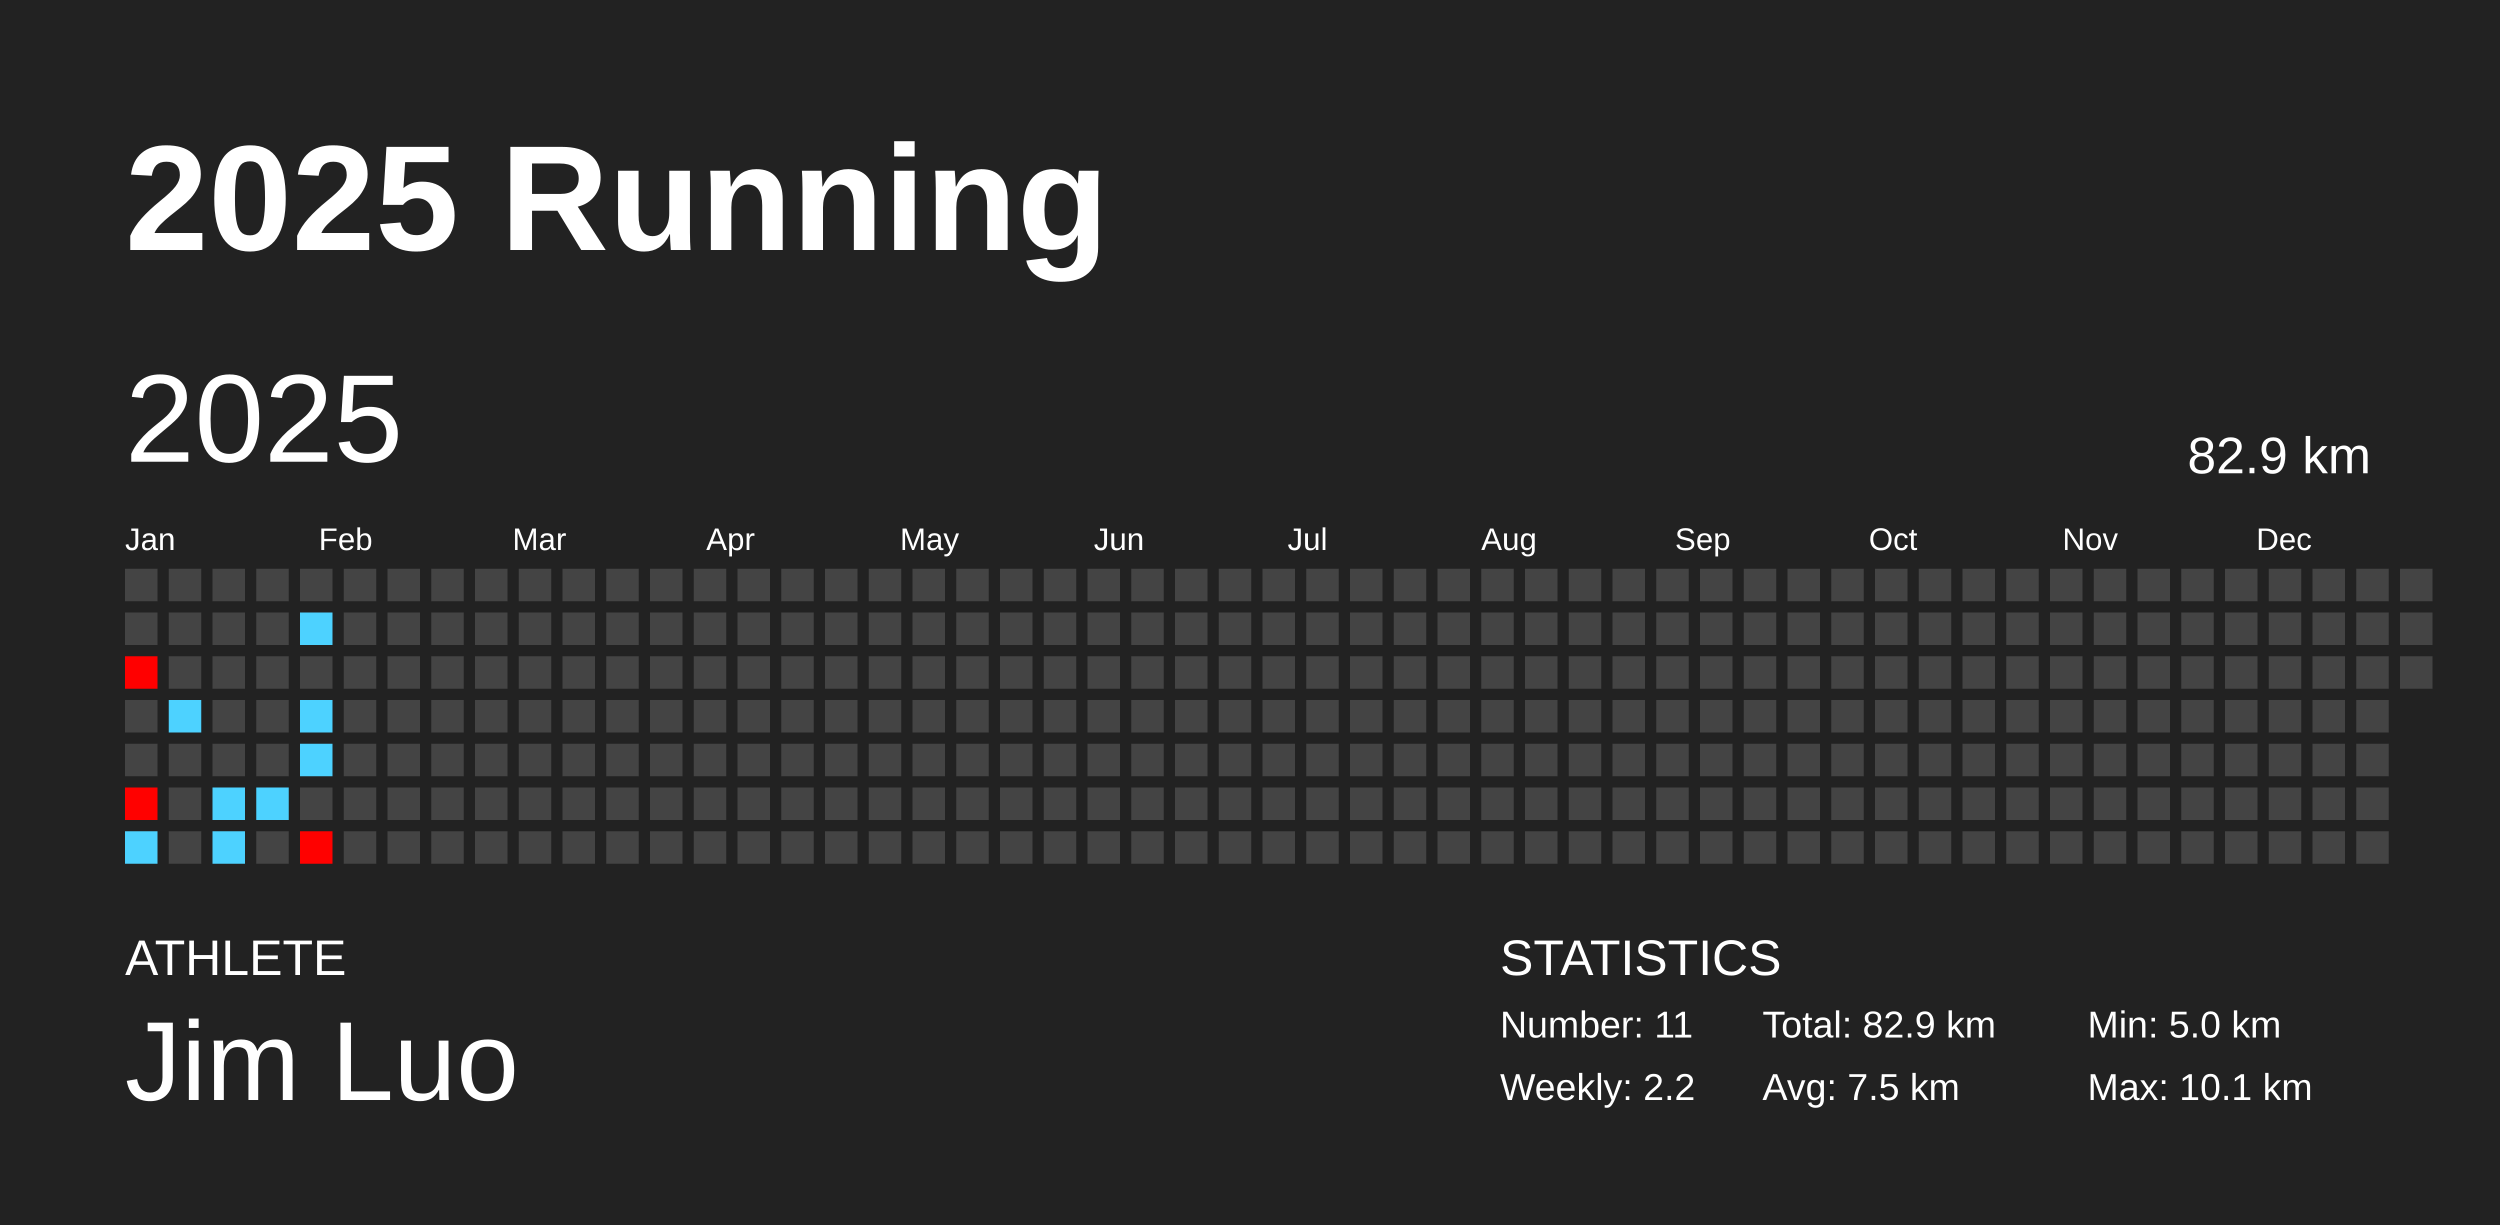
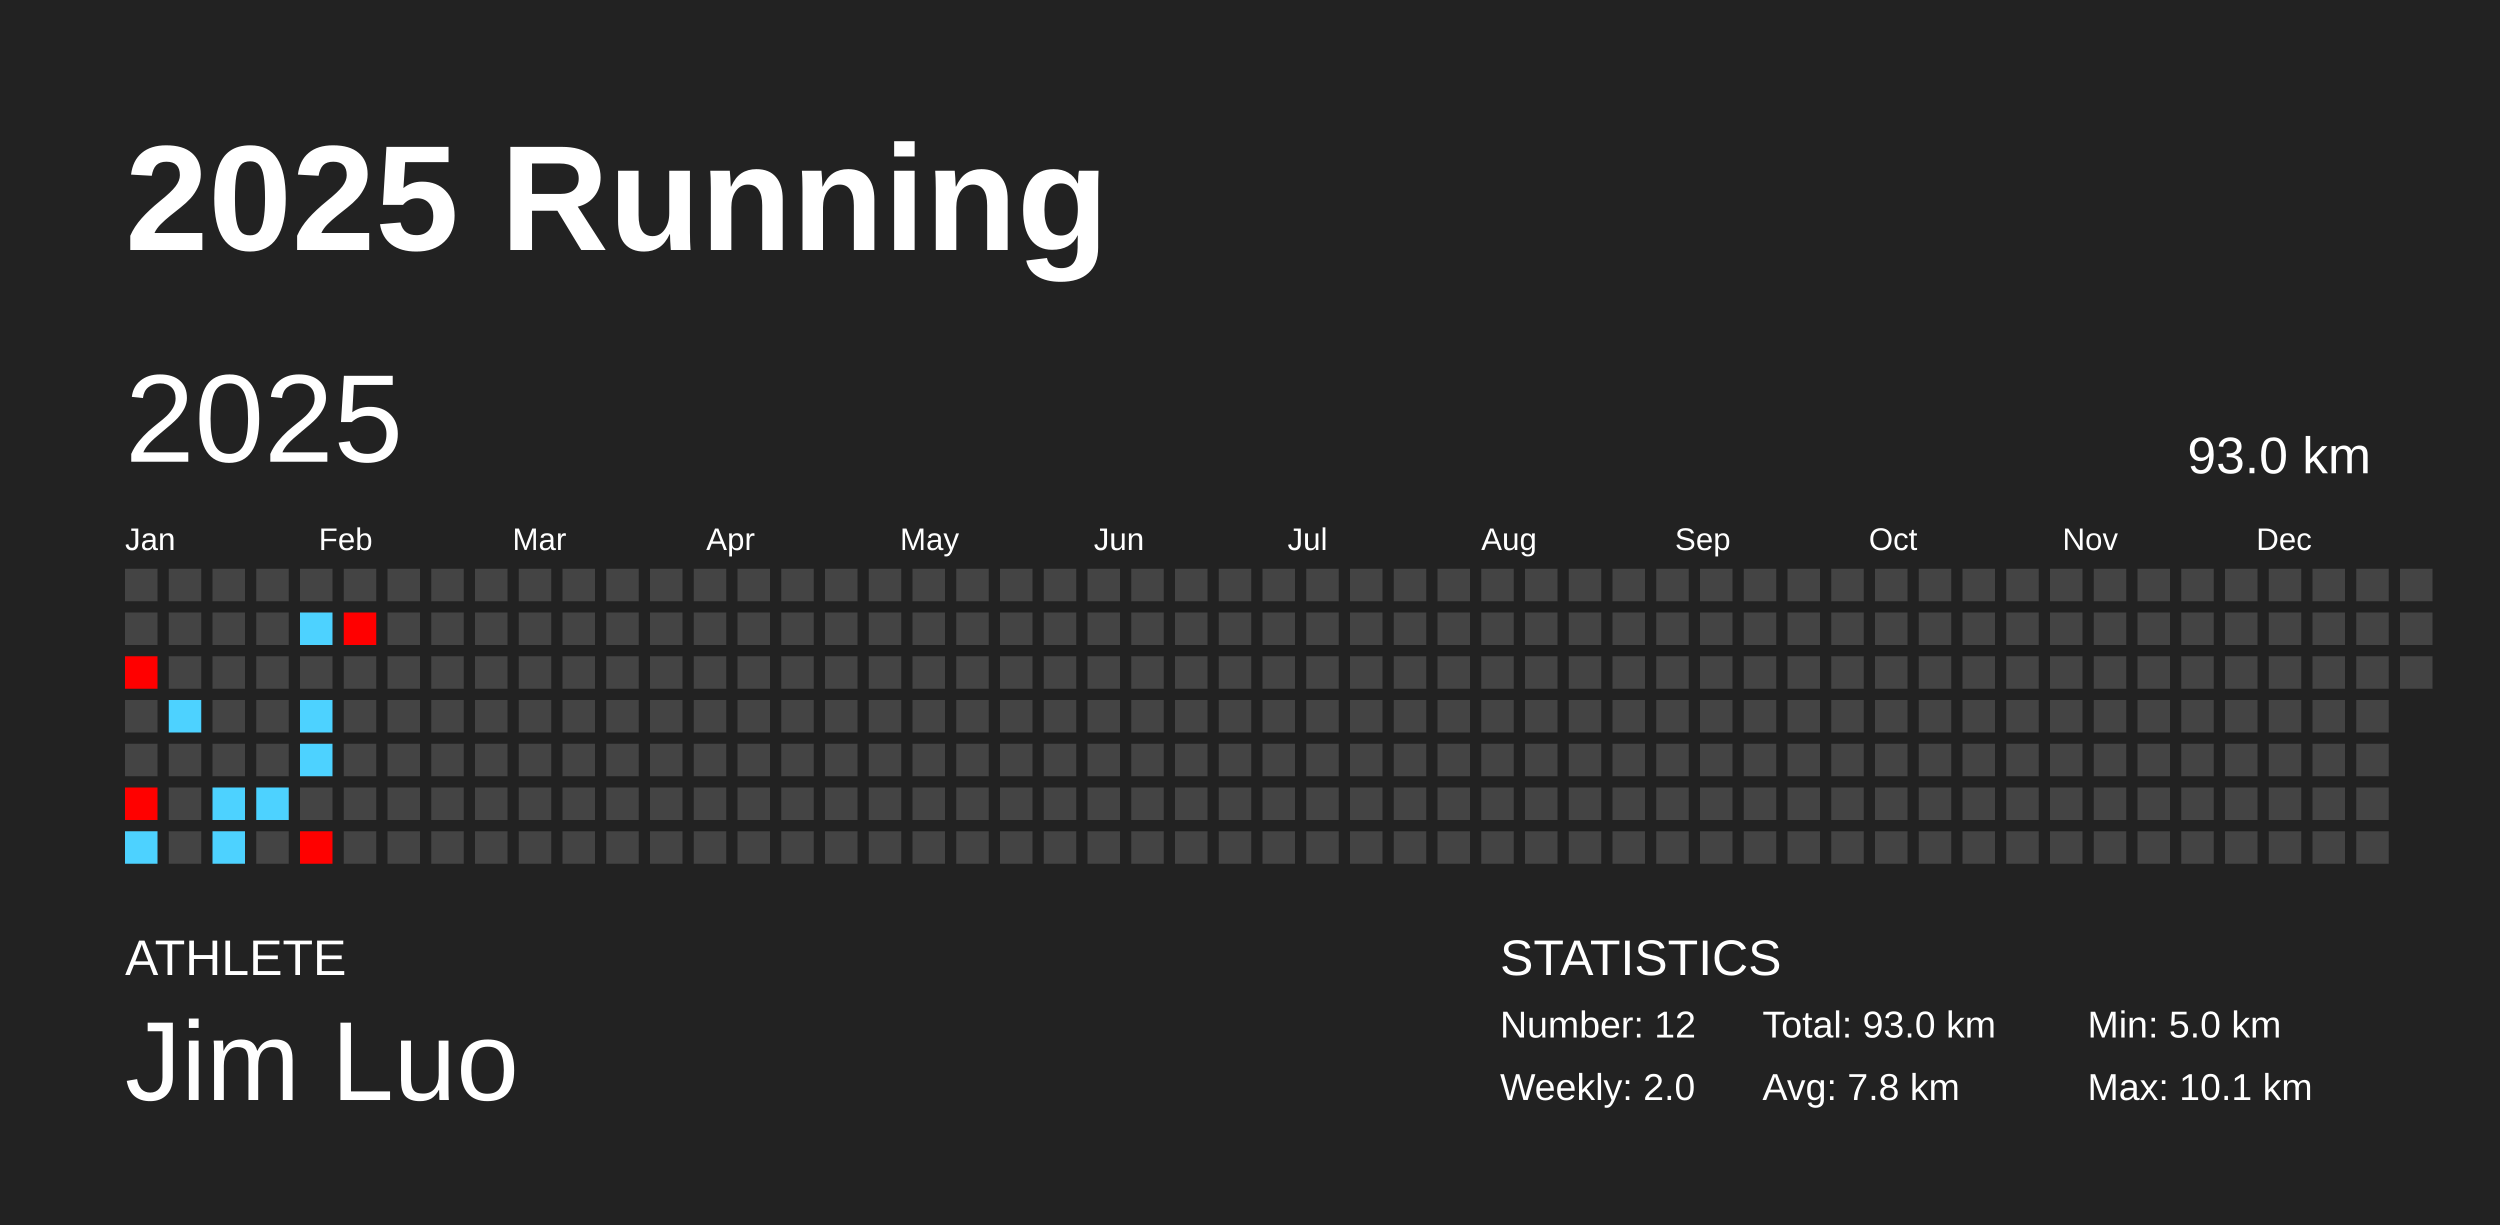
<svg xmlns="http://www.w3.org/2000/svg" baseProfile="full" height="98mm" version="1.1" viewBox="0,0,200,98" width="200mm">
  <defs />
  <rect fill="#222222" height="98" width="200" x="0" y="0" />
  <text fill="#FFFFFF" style="font-size:12px; font-family:Arial; font-weight:bold;" x="10" y="20">2025 Running</text>
  <text fill="#FFFFFF" style="font-size:4px; font-family:Arial" x="10" y="78">ATHLETE</text>
  <text fill="#FFFFFF" style="font-size:9px; font-family:Arial" x="10" y="88">Jim Luo</text>
  <text fill="#FFFFFF" style="font-size:4px; font-family:Arial" x="120" y="78">STATISTICS</text>
-   <text fill="#FFFFFF" style="font-size:3px; font-family:Arial" x="120" y="83">Number: 11</text>
-   <text fill="#FFFFFF" style="font-size:3px; font-family:Arial" x="120" y="88">Weekly: 2.2</text>
-   <text fill="#FFFFFF" style="font-size:3px; font-family:Arial" x="141" y="83">Total: 82.9 km</text>
-   <text fill="#FFFFFF" style="font-size:3px; font-family:Arial" x="141" y="88">Avg: 7.5 km</text>
+   <text fill="#FFFFFF" style="font-size:3px; font-family:Arial" x="120" y="83">Number: 12</text>
+   <text fill="#FFFFFF" style="font-size:3px; font-family:Arial" x="120" y="88">Weekly: 2.0</text>
+   <text fill="#FFFFFF" style="font-size:3px; font-family:Arial" x="141" y="83">Total: 93.0 km</text>
+   <text fill="#FFFFFF" style="font-size:3px; font-family:Arial" x="141" y="88">Avg: 7.8 km</text>
  <text fill="#FFFFFF" style="font-size:3px; font-family:Arial" x="167" y="83">Min: 5.0 km</text>
  <text fill="#FFFFFF" style="font-size:3px; font-family:Arial" x="167" y="88">Max: 10.1 km</text>
  <text dominant-baseline="hanging" fill="#FFFFFF" style="font-size:10.0px; font-family:Arial;" x="10" y="30">2025</text>
-   <text dominant-baseline="hanging" fill="#FFFFFF" style="font-size:4.125px; font-family:Arial;" x="175" y="35">82.9 km</text>
+   <text dominant-baseline="hanging" fill="#FFFFFF" style="font-size:4.125px; font-family:Arial;" x="175" y="35">93.0 km</text>
  <text fill="#FFFFFF" style="font-size:2.5px; font-family:Arial" x="10.0" y="44">Jan</text>
  <text fill="#FFFFFF" style="font-size:2.5px; font-family:Arial" x="25.5" y="44">Feb</text>
  <text fill="#FFFFFF" style="font-size:2.5px; font-family:Arial" x="41.0" y="44">Mar</text>
  <text fill="#FFFFFF" style="font-size:2.5px; font-family:Arial" x="56.5" y="44">Apr</text>
  <text fill="#FFFFFF" style="font-size:2.5px; font-family:Arial" x="72.0" y="44">May</text>
  <text fill="#FFFFFF" style="font-size:2.5px; font-family:Arial" x="87.5" y="44">Jun</text>
  <text fill="#FFFFFF" style="font-size:2.5px; font-family:Arial" x="103.0" y="44">Jul</text>
  <text fill="#FFFFFF" style="font-size:2.5px; font-family:Arial" x="118.5" y="44">Aug</text>
  <text fill="#FFFFFF" style="font-size:2.5px; font-family:Arial" x="134.0" y="44">Sep</text>
  <text fill="#FFFFFF" style="font-size:2.5px; font-family:Arial" x="149.5" y="44">Oct</text>
  <text fill="#FFFFFF" style="font-size:2.5px; font-family:Arial" x="165.0" y="44">Nov</text>
  <text fill="#FFFFFF" style="font-size:2.5px; font-family:Arial" x="180.5" y="44">Dec</text>
  <rect fill="#444444" height="2.6" width="2.6" x="10.0" y="45.5" />
  <rect fill="#444444" height="2.6" width="2.6" x="10.0" y="49.0" />
  <rect fill="#ff0000" height="2.6" width="2.6" x="10.0" y="52.5" />
  <rect fill="#444444" height="2.6" width="2.6" x="10.0" y="56.0" />
  <rect fill="#444444" height="2.6" width="2.6" x="10.0" y="59.5" />
  <rect fill="#ff0100" height="2.6" width="2.6" x="10.0" y="63.0" />
  <rect fill="#4dd2ff" height="2.6" width="2.6" x="10.0" y="66.5" />
  <rect fill="#444444" height="2.6" width="2.6" x="13.5" y="45.5" />
  <rect fill="#444444" height="2.6" width="2.6" x="13.5" y="49.0" />
  <rect fill="#444444" height="2.6" width="2.6" x="13.5" y="52.5" />
  <rect fill="#4dd2ff" height="2.6" width="2.6" x="13.5" y="56.0" />
  <rect fill="#444444" height="2.6" width="2.6" x="13.5" y="59.5" />
  <rect fill="#444444" height="2.6" width="2.6" x="13.5" y="63.0" />
  <rect fill="#444444" height="2.6" width="2.6" x="13.5" y="66.5" />
  <rect fill="#444444" height="2.6" width="2.6" x="17.0" y="45.5" />
  <rect fill="#444444" height="2.6" width="2.6" x="17.0" y="49.0" />
  <rect fill="#444444" height="2.6" width="2.6" x="17.0" y="52.5" />
  <rect fill="#444444" height="2.6" width="2.6" x="17.0" y="56.0" />
  <rect fill="#444444" height="2.6" width="2.6" x="17.0" y="59.5" />
  <rect fill="#4dd2ff" height="2.6" width="2.6" x="17.0" y="63.0" />
  <rect fill="#4dd2ff" height="2.6" width="2.6" x="17.0" y="66.5" />
  <rect fill="#444444" height="2.6" width="2.6" x="20.5" y="45.5" />
  <rect fill="#444444" height="2.6" width="2.6" x="20.5" y="49.0" />
  <rect fill="#444444" height="2.6" width="2.6" x="20.5" y="52.5" />
  <rect fill="#444444" height="2.6" width="2.6" x="20.5" y="56.0" />
  <rect fill="#444444" height="2.6" width="2.6" x="20.5" y="59.5" />
  <rect fill="#4dd2ff" height="2.6" width="2.6" x="20.5" y="63.0" />
  <rect fill="#444444" height="2.6" width="2.6" x="20.5" y="66.5" />
  <rect fill="#444444" height="2.6" width="2.6" x="24.0" y="45.5" />
  <rect fill="#4dd2ff" height="2.6" width="2.6" x="24.0" y="49.0" />
  <rect fill="#444444" height="2.6" width="2.6" x="24.0" y="52.5" />
  <rect fill="#4dd2ff" height="2.6" width="2.6" x="24.0" y="56.0" />
  <rect fill="#4dd2ff" height="2.6" width="2.6" x="24.0" y="59.5" />
  <rect fill="#444444" height="2.6" width="2.6" x="24.0" y="63.0" />
  <rect fill="#ff0100" height="2.6" width="2.6" x="24.0" y="66.5" />
  <rect fill="#444444" height="2.6" width="2.6" x="27.5" y="45.5" />
-   <rect fill="#444444" height="2.6" width="2.6" x="27.5" y="49.0" />
+   <rect fill="#ff0000" height="2.6" width="2.6" x="27.5" y="49.0" />
  <rect fill="#444444" height="2.6" width="2.6" x="27.5" y="52.5" />
  <rect fill="#444444" height="2.6" width="2.6" x="27.5" y="56.0" />
  <rect fill="#444444" height="2.6" width="2.6" x="27.5" y="59.5" />
  <rect fill="#444444" height="2.6" width="2.6" x="27.5" y="63.0" />
  <rect fill="#444444" height="2.6" width="2.6" x="27.5" y="66.5" />
  <rect fill="#444444" height="2.6" width="2.6" x="31.0" y="45.5" />
  <rect fill="#444444" height="2.6" width="2.6" x="31.0" y="49.0" />
  <rect fill="#444444" height="2.6" width="2.6" x="31.0" y="52.5" />
  <rect fill="#444444" height="2.6" width="2.6" x="31.0" y="56.0" />
  <rect fill="#444444" height="2.6" width="2.6" x="31.0" y="59.5" />
  <rect fill="#444444" height="2.6" width="2.6" x="31.0" y="63.0" />
  <rect fill="#444444" height="2.6" width="2.6" x="31.0" y="66.5" />
  <rect fill="#444444" height="2.6" width="2.6" x="34.5" y="45.5" />
  <rect fill="#444444" height="2.6" width="2.6" x="34.5" y="49.0" />
  <rect fill="#444444" height="2.6" width="2.6" x="34.5" y="52.5" />
  <rect fill="#444444" height="2.6" width="2.6" x="34.5" y="56.0" />
  <rect fill="#444444" height="2.6" width="2.6" x="34.5" y="59.5" />
  <rect fill="#444444" height="2.6" width="2.6" x="34.5" y="63.0" />
  <rect fill="#444444" height="2.6" width="2.6" x="34.5" y="66.5" />
  <rect fill="#444444" height="2.6" width="2.6" x="38.0" y="45.5" />
  <rect fill="#444444" height="2.6" width="2.6" x="38.0" y="49.0" />
  <rect fill="#444444" height="2.6" width="2.6" x="38.0" y="52.5" />
  <rect fill="#444444" height="2.6" width="2.6" x="38.0" y="56.0" />
  <rect fill="#444444" height="2.6" width="2.6" x="38.0" y="59.5" />
  <rect fill="#444444" height="2.6" width="2.6" x="38.0" y="63.0" />
  <rect fill="#444444" height="2.6" width="2.6" x="38.0" y="66.5" />
  <rect fill="#444444" height="2.6" width="2.6" x="41.5" y="45.5" />
  <rect fill="#444444" height="2.6" width="2.6" x="41.5" y="49.0" />
  <rect fill="#444444" height="2.6" width="2.6" x="41.5" y="52.5" />
  <rect fill="#444444" height="2.6" width="2.6" x="41.5" y="56.0" />
  <rect fill="#444444" height="2.6" width="2.6" x="41.5" y="59.5" />
  <rect fill="#444444" height="2.6" width="2.6" x="41.5" y="63.0" />
  <rect fill="#444444" height="2.6" width="2.6" x="41.5" y="66.5" />
  <rect fill="#444444" height="2.6" width="2.6" x="45.0" y="45.5" />
  <rect fill="#444444" height="2.6" width="2.6" x="45.0" y="49.0" />
  <rect fill="#444444" height="2.6" width="2.6" x="45.0" y="52.5" />
  <rect fill="#444444" height="2.6" width="2.6" x="45.0" y="56.0" />
  <rect fill="#444444" height="2.6" width="2.6" x="45.0" y="59.5" />
  <rect fill="#444444" height="2.6" width="2.6" x="45.0" y="63.0" />
  <rect fill="#444444" height="2.6" width="2.6" x="45.0" y="66.5" />
  <rect fill="#444444" height="2.6" width="2.6" x="48.5" y="45.5" />
  <rect fill="#444444" height="2.6" width="2.6" x="48.5" y="49.0" />
  <rect fill="#444444" height="2.6" width="2.6" x="48.5" y="52.5" />
  <rect fill="#444444" height="2.6" width="2.6" x="48.5" y="56.0" />
  <rect fill="#444444" height="2.6" width="2.6" x="48.5" y="59.5" />
  <rect fill="#444444" height="2.6" width="2.6" x="48.5" y="63.0" />
  <rect fill="#444444" height="2.6" width="2.6" x="48.5" y="66.5" />
  <rect fill="#444444" height="2.6" width="2.6" x="52.0" y="45.5" />
  <rect fill="#444444" height="2.6" width="2.6" x="52.0" y="49.0" />
  <rect fill="#444444" height="2.6" width="2.6" x="52.0" y="52.5" />
  <rect fill="#444444" height="2.6" width="2.6" x="52.0" y="56.0" />
  <rect fill="#444444" height="2.6" width="2.6" x="52.0" y="59.5" />
  <rect fill="#444444" height="2.6" width="2.6" x="52.0" y="63.0" />
  <rect fill="#444444" height="2.6" width="2.6" x="52.0" y="66.5" />
  <rect fill="#444444" height="2.6" width="2.6" x="55.5" y="45.5" />
  <rect fill="#444444" height="2.6" width="2.6" x="55.5" y="49.0" />
  <rect fill="#444444" height="2.6" width="2.6" x="55.5" y="52.5" />
  <rect fill="#444444" height="2.6" width="2.6" x="55.5" y="56.0" />
  <rect fill="#444444" height="2.6" width="2.6" x="55.5" y="59.5" />
  <rect fill="#444444" height="2.6" width="2.6" x="55.5" y="63.0" />
  <rect fill="#444444" height="2.6" width="2.6" x="55.5" y="66.5" />
  <rect fill="#444444" height="2.6" width="2.6" x="59.0" y="45.5" />
  <rect fill="#444444" height="2.6" width="2.6" x="59.0" y="49.0" />
  <rect fill="#444444" height="2.6" width="2.6" x="59.0" y="52.5" />
  <rect fill="#444444" height="2.6" width="2.6" x="59.0" y="56.0" />
  <rect fill="#444444" height="2.6" width="2.6" x="59.0" y="59.5" />
  <rect fill="#444444" height="2.6" width="2.6" x="59.0" y="63.0" />
  <rect fill="#444444" height="2.6" width="2.6" x="59.0" y="66.5" />
  <rect fill="#444444" height="2.6" width="2.6" x="62.5" y="45.5" />
  <rect fill="#444444" height="2.6" width="2.6" x="62.5" y="49.0" />
  <rect fill="#444444" height="2.6" width="2.6" x="62.5" y="52.5" />
  <rect fill="#444444" height="2.6" width="2.6" x="62.5" y="56.0" />
  <rect fill="#444444" height="2.6" width="2.6" x="62.5" y="59.5" />
  <rect fill="#444444" height="2.6" width="2.6" x="62.5" y="63.0" />
  <rect fill="#444444" height="2.6" width="2.6" x="62.5" y="66.5" />
  <rect fill="#444444" height="2.6" width="2.6" x="66.0" y="45.5" />
  <rect fill="#444444" height="2.6" width="2.6" x="66.0" y="49.0" />
  <rect fill="#444444" height="2.6" width="2.6" x="66.0" y="52.5" />
  <rect fill="#444444" height="2.6" width="2.6" x="66.0" y="56.0" />
  <rect fill="#444444" height="2.6" width="2.6" x="66.0" y="59.5" />
  <rect fill="#444444" height="2.6" width="2.6" x="66.0" y="63.0" />
  <rect fill="#444444" height="2.6" width="2.6" x="66.0" y="66.5" />
  <rect fill="#444444" height="2.6" width="2.6" x="69.5" y="45.5" />
  <rect fill="#444444" height="2.6" width="2.6" x="69.5" y="49.0" />
  <rect fill="#444444" height="2.6" width="2.6" x="69.5" y="52.5" />
  <rect fill="#444444" height="2.6" width="2.6" x="69.5" y="56.0" />
  <rect fill="#444444" height="2.6" width="2.6" x="69.5" y="59.5" />
  <rect fill="#444444" height="2.6" width="2.6" x="69.5" y="63.0" />
  <rect fill="#444444" height="2.6" width="2.6" x="69.5" y="66.5" />
  <rect fill="#444444" height="2.6" width="2.6" x="73.0" y="45.5" />
  <rect fill="#444444" height="2.6" width="2.6" x="73.0" y="49.0" />
  <rect fill="#444444" height="2.6" width="2.6" x="73.0" y="52.5" />
  <rect fill="#444444" height="2.6" width="2.6" x="73.0" y="56.0" />
  <rect fill="#444444" height="2.6" width="2.6" x="73.0" y="59.5" />
  <rect fill="#444444" height="2.6" width="2.6" x="73.0" y="63.0" />
  <rect fill="#444444" height="2.6" width="2.6" x="73.0" y="66.5" />
  <rect fill="#444444" height="2.6" width="2.6" x="76.5" y="45.5" />
  <rect fill="#444444" height="2.6" width="2.6" x="76.5" y="49.0" />
  <rect fill="#444444" height="2.6" width="2.6" x="76.5" y="52.5" />
  <rect fill="#444444" height="2.6" width="2.6" x="76.5" y="56.0" />
  <rect fill="#444444" height="2.6" width="2.6" x="76.5" y="59.5" />
  <rect fill="#444444" height="2.6" width="2.6" x="76.5" y="63.0" />
  <rect fill="#444444" height="2.6" width="2.6" x="76.5" y="66.5" />
  <rect fill="#444444" height="2.6" width="2.6" x="80.0" y="45.5" />
  <rect fill="#444444" height="2.6" width="2.6" x="80.0" y="49.0" />
  <rect fill="#444444" height="2.6" width="2.6" x="80.0" y="52.5" />
  <rect fill="#444444" height="2.6" width="2.6" x="80.0" y="56.0" />
  <rect fill="#444444" height="2.6" width="2.6" x="80.0" y="59.5" />
  <rect fill="#444444" height="2.6" width="2.6" x="80.0" y="63.0" />
  <rect fill="#444444" height="2.6" width="2.6" x="80.0" y="66.5" />
  <rect fill="#444444" height="2.6" width="2.6" x="83.5" y="45.5" />
  <rect fill="#444444" height="2.6" width="2.6" x="83.5" y="49.0" />
  <rect fill="#444444" height="2.6" width="2.6" x="83.5" y="52.5" />
  <rect fill="#444444" height="2.6" width="2.6" x="83.5" y="56.0" />
  <rect fill="#444444" height="2.6" width="2.6" x="83.5" y="59.5" />
  <rect fill="#444444" height="2.6" width="2.6" x="83.5" y="63.0" />
  <rect fill="#444444" height="2.6" width="2.6" x="83.5" y="66.5" />
  <rect fill="#444444" height="2.6" width="2.6" x="87.0" y="45.5" />
  <rect fill="#444444" height="2.6" width="2.6" x="87.0" y="49.0" />
  <rect fill="#444444" height="2.6" width="2.6" x="87.0" y="52.5" />
  <rect fill="#444444" height="2.6" width="2.6" x="87.0" y="56.0" />
  <rect fill="#444444" height="2.6" width="2.6" x="87.0" y="59.5" />
  <rect fill="#444444" height="2.6" width="2.6" x="87.0" y="63.0" />
  <rect fill="#444444" height="2.6" width="2.6" x="87.0" y="66.5" />
  <rect fill="#444444" height="2.6" width="2.6" x="90.5" y="45.5" />
  <rect fill="#444444" height="2.6" width="2.6" x="90.5" y="49.0" />
  <rect fill="#444444" height="2.6" width="2.6" x="90.5" y="52.5" />
  <rect fill="#444444" height="2.6" width="2.6" x="90.5" y="56.0" />
  <rect fill="#444444" height="2.6" width="2.6" x="90.5" y="59.5" />
  <rect fill="#444444" height="2.6" width="2.6" x="90.5" y="63.0" />
  <rect fill="#444444" height="2.6" width="2.6" x="90.5" y="66.5" />
  <rect fill="#444444" height="2.6" width="2.6" x="94.0" y="45.5" />
  <rect fill="#444444" height="2.6" width="2.6" x="94.0" y="49.0" />
  <rect fill="#444444" height="2.6" width="2.6" x="94.0" y="52.5" />
  <rect fill="#444444" height="2.6" width="2.6" x="94.0" y="56.0" />
  <rect fill="#444444" height="2.6" width="2.6" x="94.0" y="59.5" />
  <rect fill="#444444" height="2.6" width="2.6" x="94.0" y="63.0" />
  <rect fill="#444444" height="2.6" width="2.6" x="94.0" y="66.5" />
  <rect fill="#444444" height="2.6" width="2.6" x="97.5" y="45.5" />
  <rect fill="#444444" height="2.6" width="2.6" x="97.5" y="49.0" />
  <rect fill="#444444" height="2.6" width="2.6" x="97.5" y="52.5" />
  <rect fill="#444444" height="2.6" width="2.6" x="97.5" y="56.0" />
  <rect fill="#444444" height="2.6" width="2.6" x="97.5" y="59.5" />
  <rect fill="#444444" height="2.6" width="2.6" x="97.5" y="63.0" />
  <rect fill="#444444" height="2.6" width="2.6" x="97.5" y="66.5" />
  <rect fill="#444444" height="2.6" width="2.6" x="101.0" y="45.5" />
  <rect fill="#444444" height="2.6" width="2.6" x="101.0" y="49.0" />
  <rect fill="#444444" height="2.6" width="2.6" x="101.0" y="52.5" />
  <rect fill="#444444" height="2.6" width="2.6" x="101.0" y="56.0" />
  <rect fill="#444444" height="2.6" width="2.6" x="101.0" y="59.5" />
  <rect fill="#444444" height="2.6" width="2.6" x="101.0" y="63.0" />
  <rect fill="#444444" height="2.6" width="2.6" x="101.0" y="66.5" />
  <rect fill="#444444" height="2.6" width="2.6" x="104.5" y="45.5" />
  <rect fill="#444444" height="2.6" width="2.6" x="104.5" y="49.0" />
  <rect fill="#444444" height="2.6" width="2.6" x="104.5" y="52.5" />
  <rect fill="#444444" height="2.6" width="2.6" x="104.5" y="56.0" />
  <rect fill="#444444" height="2.6" width="2.6" x="104.5" y="59.5" />
  <rect fill="#444444" height="2.6" width="2.6" x="104.5" y="63.0" />
  <rect fill="#444444" height="2.6" width="2.6" x="104.5" y="66.5" />
  <rect fill="#444444" height="2.6" width="2.6" x="108.0" y="45.5" />
  <rect fill="#444444" height="2.6" width="2.6" x="108.0" y="49.0" />
  <rect fill="#444444" height="2.6" width="2.6" x="108.0" y="52.5" />
  <rect fill="#444444" height="2.6" width="2.6" x="108.0" y="56.0" />
  <rect fill="#444444" height="2.6" width="2.6" x="108.0" y="59.5" />
  <rect fill="#444444" height="2.6" width="2.6" x="108.0" y="63.0" />
  <rect fill="#444444" height="2.6" width="2.6" x="108.0" y="66.5" />
  <rect fill="#444444" height="2.6" width="2.6" x="111.5" y="45.5" />
  <rect fill="#444444" height="2.6" width="2.6" x="111.5" y="49.0" />
  <rect fill="#444444" height="2.6" width="2.6" x="111.5" y="52.5" />
  <rect fill="#444444" height="2.6" width="2.6" x="111.5" y="56.0" />
  <rect fill="#444444" height="2.6" width="2.6" x="111.5" y="59.5" />
  <rect fill="#444444" height="2.6" width="2.6" x="111.5" y="63.0" />
  <rect fill="#444444" height="2.6" width="2.6" x="111.5" y="66.5" />
  <rect fill="#444444" height="2.6" width="2.6" x="115.0" y="45.5" />
  <rect fill="#444444" height="2.6" width="2.6" x="115.0" y="49.0" />
  <rect fill="#444444" height="2.6" width="2.6" x="115.0" y="52.5" />
  <rect fill="#444444" height="2.6" width="2.6" x="115.0" y="56.0" />
  <rect fill="#444444" height="2.6" width="2.6" x="115.0" y="59.5" />
  <rect fill="#444444" height="2.6" width="2.6" x="115.0" y="63.0" />
  <rect fill="#444444" height="2.6" width="2.6" x="115.0" y="66.5" />
  <rect fill="#444444" height="2.6" width="2.6" x="118.5" y="45.5" />
  <rect fill="#444444" height="2.6" width="2.6" x="118.5" y="49.0" />
  <rect fill="#444444" height="2.6" width="2.6" x="118.5" y="52.5" />
  <rect fill="#444444" height="2.6" width="2.6" x="118.5" y="56.0" />
  <rect fill="#444444" height="2.6" width="2.6" x="118.5" y="59.5" />
  <rect fill="#444444" height="2.6" width="2.6" x="118.5" y="63.0" />
  <rect fill="#444444" height="2.6" width="2.6" x="118.5" y="66.5" />
  <rect fill="#444444" height="2.6" width="2.6" x="122.0" y="45.5" />
  <rect fill="#444444" height="2.6" width="2.6" x="122.0" y="49.0" />
  <rect fill="#444444" height="2.6" width="2.6" x="122.0" y="52.5" />
  <rect fill="#444444" height="2.6" width="2.6" x="122.0" y="56.0" />
  <rect fill="#444444" height="2.6" width="2.6" x="122.0" y="59.5" />
  <rect fill="#444444" height="2.6" width="2.6" x="122.0" y="63.0" />
  <rect fill="#444444" height="2.6" width="2.6" x="122.0" y="66.5" />
  <rect fill="#444444" height="2.6" width="2.6" x="125.5" y="45.5" />
  <rect fill="#444444" height="2.6" width="2.6" x="125.5" y="49.0" />
  <rect fill="#444444" height="2.6" width="2.6" x="125.5" y="52.5" />
  <rect fill="#444444" height="2.6" width="2.6" x="125.5" y="56.0" />
  <rect fill="#444444" height="2.6" width="2.6" x="125.5" y="59.5" />
  <rect fill="#444444" height="2.6" width="2.6" x="125.5" y="63.0" />
  <rect fill="#444444" height="2.6" width="2.6" x="125.5" y="66.5" />
  <rect fill="#444444" height="2.6" width="2.6" x="129.0" y="45.5" />
  <rect fill="#444444" height="2.6" width="2.6" x="129.0" y="49.0" />
  <rect fill="#444444" height="2.6" width="2.6" x="129.0" y="52.5" />
  <rect fill="#444444" height="2.6" width="2.6" x="129.0" y="56.0" />
  <rect fill="#444444" height="2.6" width="2.6" x="129.0" y="59.5" />
  <rect fill="#444444" height="2.6" width="2.6" x="129.0" y="63.0" />
  <rect fill="#444444" height="2.6" width="2.6" x="129.0" y="66.5" />
  <rect fill="#444444" height="2.6" width="2.6" x="132.5" y="45.5" />
  <rect fill="#444444" height="2.6" width="2.6" x="132.5" y="49.0" />
  <rect fill="#444444" height="2.6" width="2.6" x="132.5" y="52.5" />
  <rect fill="#444444" height="2.6" width="2.6" x="132.5" y="56.0" />
  <rect fill="#444444" height="2.6" width="2.6" x="132.5" y="59.5" />
  <rect fill="#444444" height="2.6" width="2.6" x="132.5" y="63.0" />
  <rect fill="#444444" height="2.6" width="2.6" x="132.5" y="66.5" />
  <rect fill="#444444" height="2.6" width="2.6" x="136.0" y="45.5" />
  <rect fill="#444444" height="2.6" width="2.6" x="136.0" y="49.0" />
  <rect fill="#444444" height="2.6" width="2.6" x="136.0" y="52.5" />
  <rect fill="#444444" height="2.6" width="2.6" x="136.0" y="56.0" />
  <rect fill="#444444" height="2.6" width="2.6" x="136.0" y="59.5" />
  <rect fill="#444444" height="2.6" width="2.6" x="136.0" y="63.0" />
  <rect fill="#444444" height="2.6" width="2.6" x="136.0" y="66.5" />
  <rect fill="#444444" height="2.6" width="2.6" x="139.5" y="45.5" />
  <rect fill="#444444" height="2.6" width="2.6" x="139.5" y="49.0" />
  <rect fill="#444444" height="2.6" width="2.6" x="139.5" y="52.5" />
  <rect fill="#444444" height="2.6" width="2.6" x="139.5" y="56.0" />
  <rect fill="#444444" height="2.6" width="2.6" x="139.5" y="59.5" />
  <rect fill="#444444" height="2.6" width="2.6" x="139.5" y="63.0" />
  <rect fill="#444444" height="2.6" width="2.6" x="139.5" y="66.5" />
  <rect fill="#444444" height="2.6" width="2.6" x="143.0" y="45.5" />
  <rect fill="#444444" height="2.6" width="2.6" x="143.0" y="49.0" />
  <rect fill="#444444" height="2.6" width="2.6" x="143.0" y="52.5" />
  <rect fill="#444444" height="2.6" width="2.6" x="143.0" y="56.0" />
  <rect fill="#444444" height="2.6" width="2.6" x="143.0" y="59.5" />
  <rect fill="#444444" height="2.6" width="2.6" x="143.0" y="63.0" />
  <rect fill="#444444" height="2.6" width="2.6" x="143.0" y="66.5" />
  <rect fill="#444444" height="2.6" width="2.6" x="146.5" y="45.5" />
  <rect fill="#444444" height="2.6" width="2.6" x="146.5" y="49.0" />
  <rect fill="#444444" height="2.6" width="2.6" x="146.5" y="52.5" />
  <rect fill="#444444" height="2.6" width="2.6" x="146.5" y="56.0" />
  <rect fill="#444444" height="2.6" width="2.6" x="146.5" y="59.5" />
  <rect fill="#444444" height="2.6" width="2.6" x="146.5" y="63.0" />
  <rect fill="#444444" height="2.6" width="2.6" x="146.5" y="66.5" />
  <rect fill="#444444" height="2.6" width="2.6" x="150.0" y="45.5" />
  <rect fill="#444444" height="2.6" width="2.6" x="150.0" y="49.0" />
  <rect fill="#444444" height="2.6" width="2.6" x="150.0" y="52.5" />
  <rect fill="#444444" height="2.6" width="2.6" x="150.0" y="56.0" />
  <rect fill="#444444" height="2.6" width="2.6" x="150.0" y="59.5" />
  <rect fill="#444444" height="2.6" width="2.6" x="150.0" y="63.0" />
  <rect fill="#444444" height="2.6" width="2.6" x="150.0" y="66.5" />
  <rect fill="#444444" height="2.6" width="2.6" x="153.5" y="45.5" />
  <rect fill="#444444" height="2.6" width="2.6" x="153.5" y="49.0" />
  <rect fill="#444444" height="2.6" width="2.6" x="153.5" y="52.5" />
  <rect fill="#444444" height="2.6" width="2.6" x="153.5" y="56.0" />
  <rect fill="#444444" height="2.6" width="2.6" x="153.5" y="59.5" />
  <rect fill="#444444" height="2.6" width="2.6" x="153.5" y="63.0" />
  <rect fill="#444444" height="2.6" width="2.6" x="153.5" y="66.5" />
  <rect fill="#444444" height="2.6" width="2.6" x="157.0" y="45.5" />
  <rect fill="#444444" height="2.6" width="2.6" x="157.0" y="49.0" />
  <rect fill="#444444" height="2.6" width="2.6" x="157.0" y="52.5" />
  <rect fill="#444444" height="2.6" width="2.6" x="157.0" y="56.0" />
  <rect fill="#444444" height="2.6" width="2.6" x="157.0" y="59.5" />
  <rect fill="#444444" height="2.6" width="2.6" x="157.0" y="63.0" />
  <rect fill="#444444" height="2.6" width="2.6" x="157.0" y="66.5" />
  <rect fill="#444444" height="2.6" width="2.6" x="160.5" y="45.5" />
  <rect fill="#444444" height="2.6" width="2.6" x="160.5" y="49.0" />
  <rect fill="#444444" height="2.6" width="2.6" x="160.5" y="52.5" />
  <rect fill="#444444" height="2.6" width="2.6" x="160.5" y="56.0" />
  <rect fill="#444444" height="2.6" width="2.6" x="160.5" y="59.5" />
  <rect fill="#444444" height="2.6" width="2.6" x="160.5" y="63.0" />
  <rect fill="#444444" height="2.6" width="2.6" x="160.5" y="66.5" />
  <rect fill="#444444" height="2.6" width="2.6" x="164.0" y="45.5" />
  <rect fill="#444444" height="2.6" width="2.6" x="164.0" y="49.0" />
  <rect fill="#444444" height="2.6" width="2.6" x="164.0" y="52.5" />
  <rect fill="#444444" height="2.6" width="2.6" x="164.0" y="56.0" />
  <rect fill="#444444" height="2.6" width="2.6" x="164.0" y="59.5" />
  <rect fill="#444444" height="2.6" width="2.6" x="164.0" y="63.0" />
  <rect fill="#444444" height="2.6" width="2.6" x="164.0" y="66.5" />
  <rect fill="#444444" height="2.6" width="2.6" x="167.5" y="45.5" />
  <rect fill="#444444" height="2.6" width="2.6" x="167.5" y="49.0" />
  <rect fill="#444444" height="2.6" width="2.6" x="167.5" y="52.5" />
  <rect fill="#444444" height="2.6" width="2.6" x="167.5" y="56.0" />
  <rect fill="#444444" height="2.6" width="2.6" x="167.5" y="59.5" />
  <rect fill="#444444" height="2.6" width="2.6" x="167.5" y="63.0" />
  <rect fill="#444444" height="2.6" width="2.6" x="167.5" y="66.5" />
  <rect fill="#444444" height="2.6" width="2.6" x="171.0" y="45.5" />
  <rect fill="#444444" height="2.6" width="2.6" x="171.0" y="49.0" />
  <rect fill="#444444" height="2.6" width="2.6" x="171.0" y="52.5" />
  <rect fill="#444444" height="2.6" width="2.6" x="171.0" y="56.0" />
  <rect fill="#444444" height="2.6" width="2.6" x="171.0" y="59.5" />
  <rect fill="#444444" height="2.6" width="2.6" x="171.0" y="63.0" />
  <rect fill="#444444" height="2.6" width="2.6" x="171.0" y="66.5" />
  <rect fill="#444444" height="2.6" width="2.6" x="174.5" y="45.5" />
  <rect fill="#444444" height="2.6" width="2.6" x="174.5" y="49.0" />
  <rect fill="#444444" height="2.6" width="2.6" x="174.5" y="52.5" />
  <rect fill="#444444" height="2.6" width="2.6" x="174.5" y="56.0" />
  <rect fill="#444444" height="2.6" width="2.6" x="174.5" y="59.5" />
  <rect fill="#444444" height="2.6" width="2.6" x="174.5" y="63.0" />
  <rect fill="#444444" height="2.6" width="2.6" x="174.5" y="66.5" />
  <rect fill="#444444" height="2.6" width="2.6" x="178.0" y="45.5" />
  <rect fill="#444444" height="2.6" width="2.6" x="178.0" y="49.0" />
  <rect fill="#444444" height="2.6" width="2.6" x="178.0" y="52.5" />
  <rect fill="#444444" height="2.6" width="2.6" x="178.0" y="56.0" />
  <rect fill="#444444" height="2.6" width="2.6" x="178.0" y="59.5" />
  <rect fill="#444444" height="2.6" width="2.6" x="178.0" y="63.0" />
  <rect fill="#444444" height="2.6" width="2.6" x="178.0" y="66.5" />
  <rect fill="#444444" height="2.6" width="2.6" x="181.5" y="45.5" />
  <rect fill="#444444" height="2.6" width="2.6" x="181.5" y="49.0" />
  <rect fill="#444444" height="2.6" width="2.6" x="181.5" y="52.5" />
  <rect fill="#444444" height="2.6" width="2.6" x="181.5" y="56.0" />
  <rect fill="#444444" height="2.6" width="2.6" x="181.5" y="59.5" />
  <rect fill="#444444" height="2.6" width="2.6" x="181.5" y="63.0" />
  <rect fill="#444444" height="2.6" width="2.6" x="181.5" y="66.5" />
  <rect fill="#444444" height="2.6" width="2.6" x="185.0" y="45.5" />
  <rect fill="#444444" height="2.6" width="2.6" x="185.0" y="49.0" />
  <rect fill="#444444" height="2.6" width="2.6" x="185.0" y="52.5" />
  <rect fill="#444444" height="2.6" width="2.6" x="185.0" y="56.0" />
  <rect fill="#444444" height="2.6" width="2.6" x="185.0" y="59.5" />
  <rect fill="#444444" height="2.6" width="2.6" x="185.0" y="63.0" />
  <rect fill="#444444" height="2.6" width="2.6" x="185.0" y="66.5" />
  <rect fill="#444444" height="2.6" width="2.6" x="188.5" y="45.5" />
  <rect fill="#444444" height="2.6" width="2.6" x="188.5" y="49.0" />
  <rect fill="#444444" height="2.6" width="2.6" x="188.5" y="52.5" />
  <rect fill="#444444" height="2.6" width="2.6" x="188.5" y="56.0" />
  <rect fill="#444444" height="2.6" width="2.6" x="188.5" y="59.5" />
  <rect fill="#444444" height="2.6" width="2.6" x="188.5" y="63.0" />
  <rect fill="#444444" height="2.6" width="2.6" x="188.5" y="66.5" />
  <rect fill="#444444" height="2.6" width="2.6" x="192.0" y="45.5" />
  <rect fill="#444444" height="2.6" width="2.6" x="192.0" y="49.0" />
  <rect fill="#444444" height="2.6" width="2.6" x="192.0" y="52.5" />
</svg>
